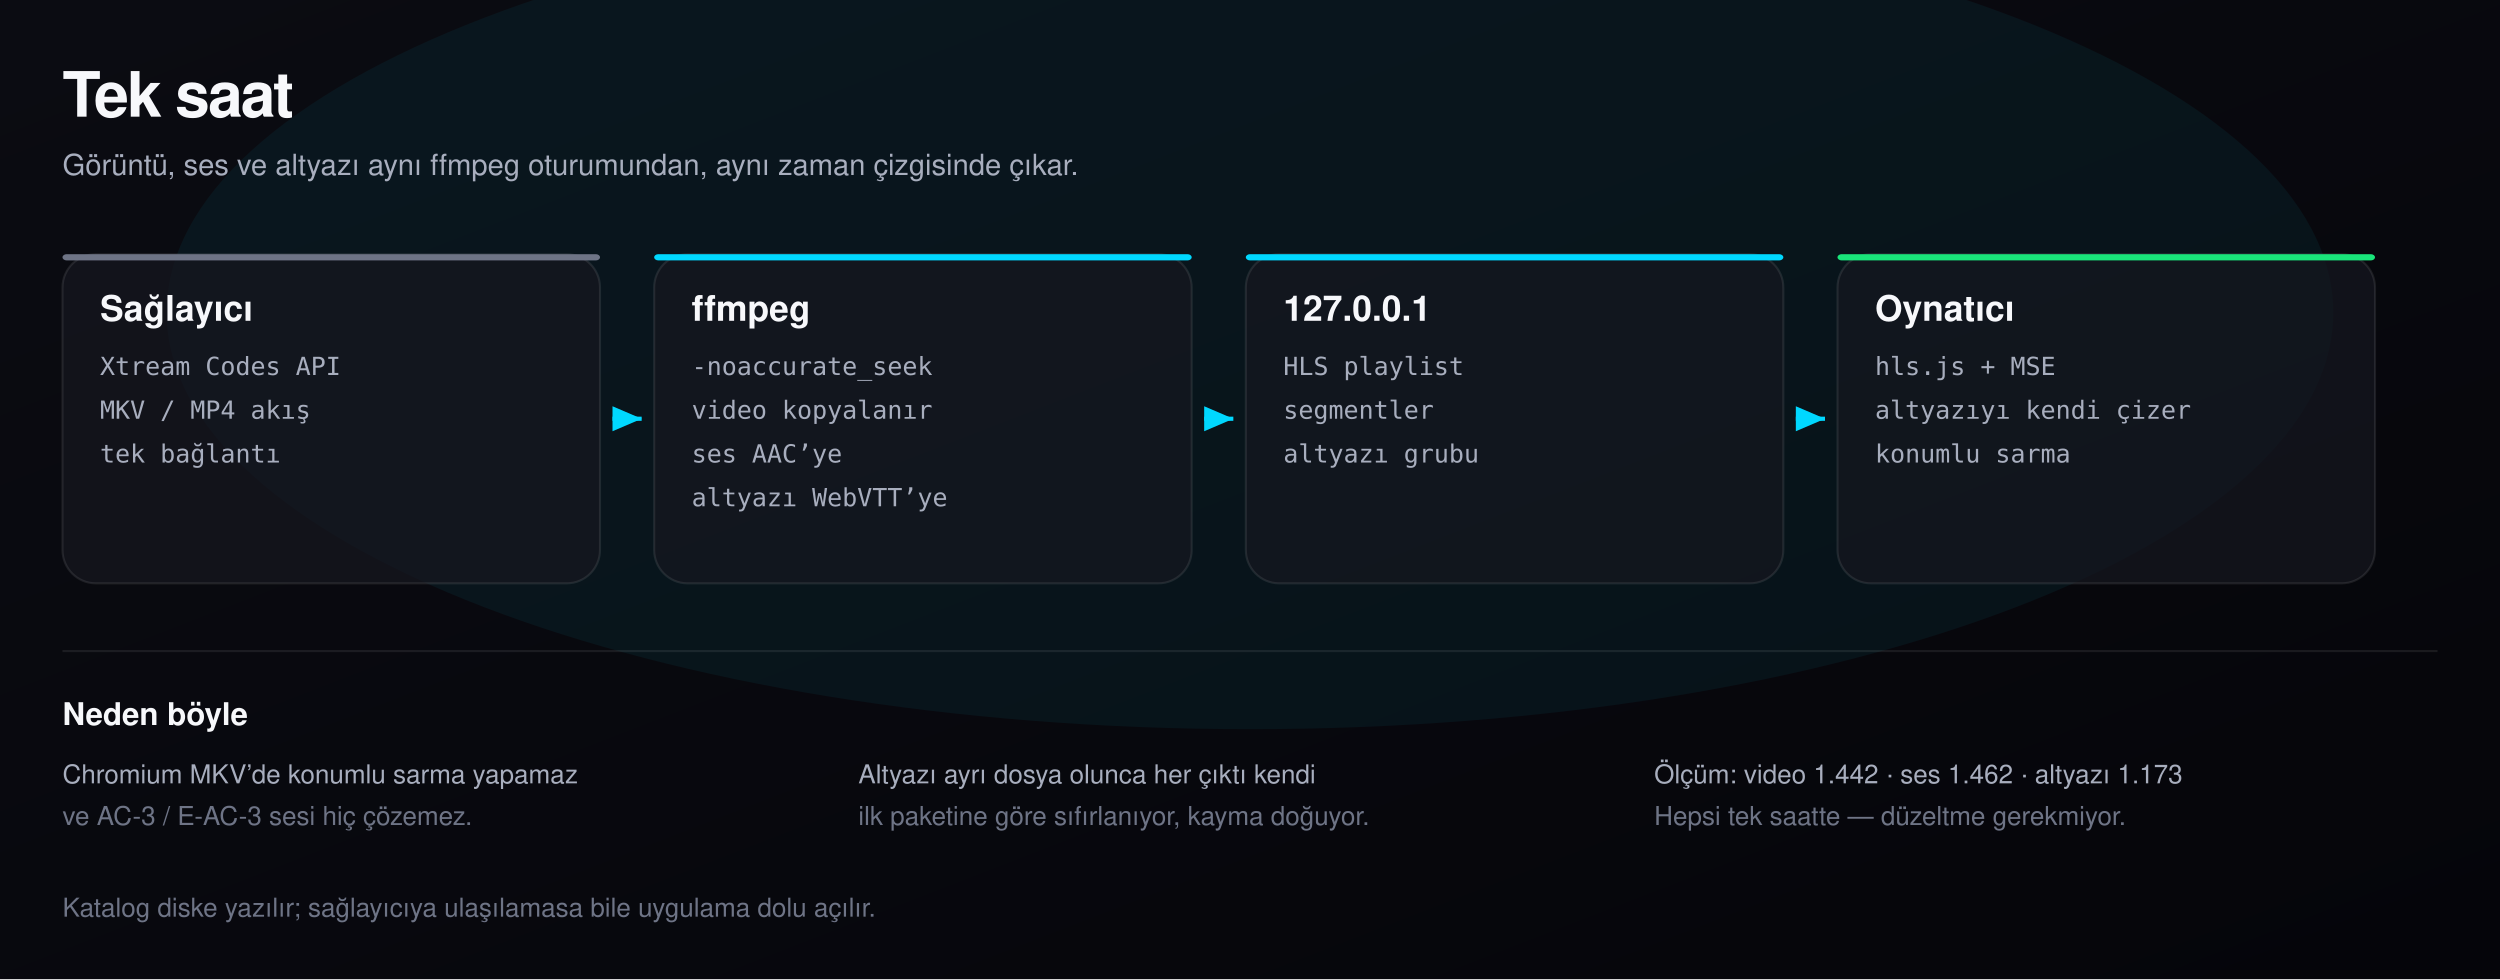
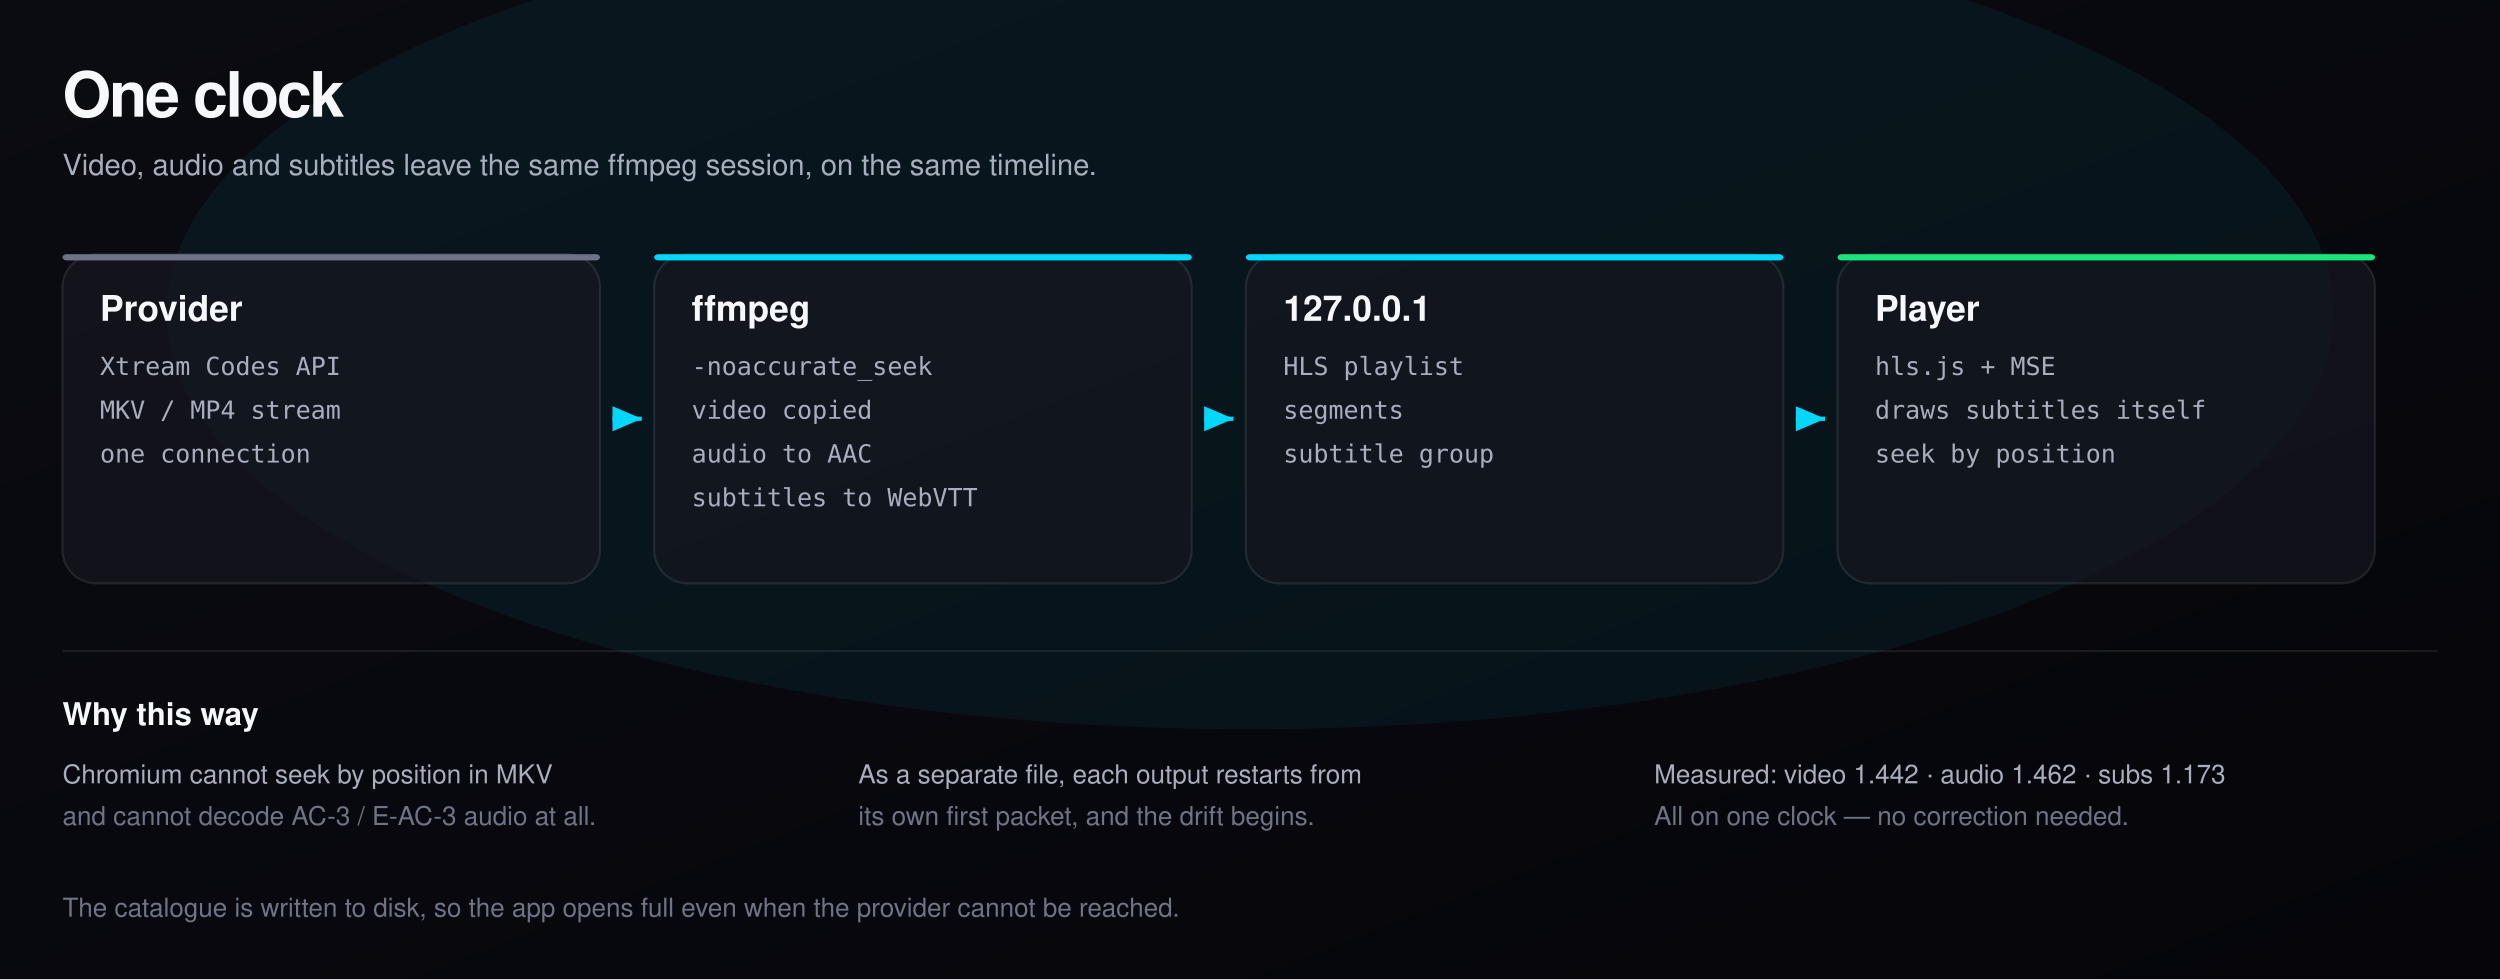
<svg xmlns="http://www.w3.org/2000/svg" width="1200" height="470" viewBox="0 0 1200 470">
  <defs>
    <linearGradient id="bg" x1="0" y1="0" x2="1" y2="1">
      <stop offset="0" stop-color="#0b0c12" />
      <stop offset="1" stop-color="#05050a" />
    </linearGradient>
    <marker id="ar" markerWidth="9" markerHeight="9" refX="7" refY="3" orient="auto">
      <path d="M0,0 L7,3 L0,6 Z" fill="#00d8ff" />
    </marker>
  </defs>
  <rect x="0" y="0" width="1200" height="470" rx="0" fill="url(#bg)" />
  <ellipse cx="600" cy="150" rx="520" ry="200" fill="#00d8ff" opacity="0.055" />
-   <text x="30" y="56" font-family="Archivo, 'Helvetica Neue', Helvetica, Arial, sans-serif" font-size="30" fill="#f7f8fb" font-weight="800" text-anchor="start" letter-spacing="-1">Tek saat</text>
-   <text x="30" y="84" font-family="Manrope, 'Helvetica Neue', Helvetica, Arial, sans-serif" font-size="14" fill="#a8aebe" font-weight="500" text-anchor="start">Görüntü, ses ve altyazı aynı ffmpeg oturumundan, aynı zaman çizgisinde çıkar.</text>
+   <text x="30" y="56" font-family="Archivo, 'Helvetica Neue', Helvetica, Arial, sans-serif" font-size="30" fill="#f7f8fb" font-weight="800" text-anchor="start" letter-spacing="-1">One clock</text>
+   <text x="30" y="84" font-family="Manrope, 'Helvetica Neue', Helvetica, Arial, sans-serif" font-size="14" fill="#a8aebe" font-weight="500" text-anchor="start">Video, audio and subtitles leave the same ffmpeg session, on the same timeline.</text>
  <rect x="30" y="122" width="258" height="158" rx="16" fill="rgba(21,23,31,0.72)" stroke="rgba(255,255,255,0.09)" stroke-width="1" />
  <rect x="30" y="122" width="258" height="3" rx="2" fill="#6e7486" />
-   <text x="48" y="154" font-family="Archivo, 'Helvetica Neue', Helvetica, Arial, sans-serif" font-size="17" fill="#f7f8fb" font-weight="800" text-anchor="start">Sağlayıcı</text>
+   <text x="48" y="154" font-family="Archivo, 'Helvetica Neue', Helvetica, Arial, sans-serif" font-size="17" fill="#f7f8fb" font-weight="800" text-anchor="start">Provider</text>
  <text x="48" y="180" font-family="'IBM Plex Mono', 'SF Mono', Menlo, monospace" font-size="12" fill="#a8aebe" font-weight="500" text-anchor="start">Xtream Codes API</text>
-   <text x="48" y="201" font-family="'IBM Plex Mono', 'SF Mono', Menlo, monospace" font-size="12" fill="#a8aebe" font-weight="500" text-anchor="start">MKV / MP4 akış</text>
-   <text x="48" y="222" font-family="'IBM Plex Mono', 'SF Mono', Menlo, monospace" font-size="12" fill="#a8aebe" font-weight="500" text-anchor="start">tek bağlantı</text>
+   <text x="48" y="201" font-family="'IBM Plex Mono', 'SF Mono', Menlo, monospace" font-size="12" fill="#a8aebe" font-weight="500" text-anchor="start">MKV / MP4 stream</text>
+   <text x="48" y="222" font-family="'IBM Plex Mono', 'SF Mono', Menlo, monospace" font-size="12" fill="#a8aebe" font-weight="500" text-anchor="start">one connection</text>
  <line x1="294" y1="201" x2="308" y2="201" stroke="#00d8ff" stroke-width="2" marker-end="url(#ar)" />
  <rect x="314" y="122" width="258" height="158" rx="16" fill="rgba(21,23,31,0.72)" stroke="rgba(255,255,255,0.09)" stroke-width="1" />
  <rect x="314" y="122" width="258" height="3" rx="2" fill="#00d8ff" />
  <text x="332" y="154" font-family="Archivo, 'Helvetica Neue', Helvetica, Arial, sans-serif" font-size="17" fill="#f7f8fb" font-weight="800" text-anchor="start">ffmpeg</text>
  <text x="332" y="180" font-family="'IBM Plex Mono', 'SF Mono', Menlo, monospace" font-size="12" fill="#a8aebe" font-weight="500" text-anchor="start">-noaccurate_seek</text>
-   <text x="332" y="201" font-family="'IBM Plex Mono', 'SF Mono', Menlo, monospace" font-size="12" fill="#a8aebe" font-weight="500" text-anchor="start">video kopyalanır</text>
-   <text x="332" y="222" font-family="'IBM Plex Mono', 'SF Mono', Menlo, monospace" font-size="12" fill="#a8aebe" font-weight="500" text-anchor="start">ses AAC’ye</text>
-   <text x="332" y="243" font-family="'IBM Plex Mono', 'SF Mono', Menlo, monospace" font-size="12" fill="#a8aebe" font-weight="500" text-anchor="start">altyazı WebVTT’ye</text>
+   <text x="332" y="201" font-family="'IBM Plex Mono', 'SF Mono', Menlo, monospace" font-size="12" fill="#a8aebe" font-weight="500" text-anchor="start">video copied</text>
+   <text x="332" y="222" font-family="'IBM Plex Mono', 'SF Mono', Menlo, monospace" font-size="12" fill="#a8aebe" font-weight="500" text-anchor="start">audio to AAC</text>
+   <text x="332" y="243" font-family="'IBM Plex Mono', 'SF Mono', Menlo, monospace" font-size="12" fill="#a8aebe" font-weight="500" text-anchor="start">subtitles to WebVTT</text>
  <line x1="578" y1="201" x2="592" y2="201" stroke="#00d8ff" stroke-width="2" marker-end="url(#ar)" />
  <rect x="598" y="122" width="258" height="158" rx="16" fill="rgba(21,23,31,0.72)" stroke="rgba(255,255,255,0.09)" stroke-width="1" />
  <rect x="598" y="122" width="258" height="3" rx="2" fill="#00d8ff" />
  <text x="616" y="154" font-family="Archivo, 'Helvetica Neue', Helvetica, Arial, sans-serif" font-size="17" fill="#f7f8fb" font-weight="800" text-anchor="start">127.0.0.1</text>
  <text x="616" y="180" font-family="'IBM Plex Mono', 'SF Mono', Menlo, monospace" font-size="12" fill="#a8aebe" font-weight="500" text-anchor="start">HLS playlist</text>
-   <text x="616" y="201" font-family="'IBM Plex Mono', 'SF Mono', Menlo, monospace" font-size="12" fill="#a8aebe" font-weight="500" text-anchor="start">segmentler</text>
-   <text x="616" y="222" font-family="'IBM Plex Mono', 'SF Mono', Menlo, monospace" font-size="12" fill="#a8aebe" font-weight="500" text-anchor="start">altyazı grubu</text>
+   <text x="616" y="201" font-family="'IBM Plex Mono', 'SF Mono', Menlo, monospace" font-size="12" fill="#a8aebe" font-weight="500" text-anchor="start">segments</text>
+   <text x="616" y="222" font-family="'IBM Plex Mono', 'SF Mono', Menlo, monospace" font-size="12" fill="#a8aebe" font-weight="500" text-anchor="start">subtitle group</text>
  <line x1="862" y1="201" x2="876" y2="201" stroke="#00d8ff" stroke-width="2" marker-end="url(#ar)" />
  <rect x="882" y="122" width="258" height="158" rx="16" fill="rgba(21,23,31,0.72)" stroke="rgba(255,255,255,0.09)" stroke-width="1" />
  <rect x="882" y="122" width="258" height="3" rx="2" fill="#19e57a" />
-   <text x="900" y="154" font-family="Archivo, 'Helvetica Neue', Helvetica, Arial, sans-serif" font-size="17" fill="#f7f8fb" font-weight="800" text-anchor="start">Oynatıcı</text>
+   <text x="900" y="154" font-family="Archivo, 'Helvetica Neue', Helvetica, Arial, sans-serif" font-size="17" fill="#f7f8fb" font-weight="800" text-anchor="start">Player</text>
  <text x="900" y="180" font-family="'IBM Plex Mono', 'SF Mono', Menlo, monospace" font-size="12" fill="#a8aebe" font-weight="500" text-anchor="start">hls.js + MSE</text>
-   <text x="900" y="201" font-family="'IBM Plex Mono', 'SF Mono', Menlo, monospace" font-size="12" fill="#a8aebe" font-weight="500" text-anchor="start">altyazıyı kendi çizer</text>
-   <text x="900" y="222" font-family="'IBM Plex Mono', 'SF Mono', Menlo, monospace" font-size="12" fill="#a8aebe" font-weight="500" text-anchor="start">konumlu sarma</text>
+   <text x="900" y="201" font-family="'IBM Plex Mono', 'SF Mono', Menlo, monospace" font-size="12" fill="#a8aebe" font-weight="500" text-anchor="start">draws subtitles itself</text>
+   <text x="900" y="222" font-family="'IBM Plex Mono', 'SF Mono', Menlo, monospace" font-size="12" fill="#a8aebe" font-weight="500" text-anchor="start">seek by position</text>
  <rect x="30" y="312" width="1140" height="1" rx="0" fill="rgba(255,255,255,0.08)" />
-   <text x="30" y="348" font-family="Archivo, 'Helvetica Neue', Helvetica, Arial, sans-serif" font-size="15" fill="#f7f8fb" font-weight="800" text-anchor="start">Neden böyle</text>
-   <text x="30" y="376" font-family="Manrope, 'Helvetica Neue', Helvetica, Arial, sans-serif" font-size="12.5" fill="#a8aebe" font-weight="500" text-anchor="start">Chromium MKV’de konumlu sarma yapamaz</text>
-   <text x="30" y="396" font-family="Manrope, 'Helvetica Neue', Helvetica, Arial, sans-serif" font-size="12.5" fill="#6e7486" font-weight="500" text-anchor="start">ve AC-3 / E-AC-3 sesi hiç çözemez.</text>
-   <text x="412" y="376" font-family="Manrope, 'Helvetica Neue', Helvetica, Arial, sans-serif" font-size="12.5" fill="#a8aebe" font-weight="500" text-anchor="start">Altyazı ayrı dosya olunca her çıktı kendi</text>
-   <text x="412" y="396" font-family="Manrope, 'Helvetica Neue', Helvetica, Arial, sans-serif" font-size="12.5" fill="#6e7486" font-weight="500" text-anchor="start">ilk paketine göre sıfırlanıyor, kayma doğuyor.</text>
-   <text x="794" y="376" font-family="Manrope, 'Helvetica Neue', Helvetica, Arial, sans-serif" font-size="12.5" fill="#a8aebe" font-weight="500" text-anchor="start">Ölçüm: video 1.442 · ses 1.462 · altyazı 1.173</text>
-   <text x="794" y="396" font-family="Manrope, 'Helvetica Neue', Helvetica, Arial, sans-serif" font-size="12.5" fill="#6e7486" font-weight="500" text-anchor="start">Hepsi tek saatte — düzeltme gerekmiyor.</text>
-   <text x="30" y="440" font-family="Manrope, 'Helvetica Neue', Helvetica, Arial, sans-serif" font-size="12.5" fill="#6e7486" font-weight="500" text-anchor="start">Katalog diske yazılır; sağlayıcıya ulaşılamasa bile uygulama dolu açılır.</text>
+   <text x="30" y="348" font-family="Archivo, 'Helvetica Neue', Helvetica, Arial, sans-serif" font-size="15" fill="#f7f8fb" font-weight="800" text-anchor="start">Why this way</text>
+   <text x="30" y="376" font-family="Manrope, 'Helvetica Neue', Helvetica, Arial, sans-serif" font-size="12.5" fill="#a8aebe" font-weight="500" text-anchor="start">Chromium cannot seek by position in MKV</text>
+   <text x="30" y="396" font-family="Manrope, 'Helvetica Neue', Helvetica, Arial, sans-serif" font-size="12.5" fill="#6e7486" font-weight="500" text-anchor="start">and cannot decode AC-3 / E-AC-3 audio at all.</text>
+   <text x="412" y="376" font-family="Manrope, 'Helvetica Neue', Helvetica, Arial, sans-serif" font-size="12.5" fill="#a8aebe" font-weight="500" text-anchor="start">As a separate file, each output restarts from</text>
+   <text x="412" y="396" font-family="Manrope, 'Helvetica Neue', Helvetica, Arial, sans-serif" font-size="12.5" fill="#6e7486" font-weight="500" text-anchor="start">its own first packet, and the drift begins.</text>
+   <text x="794" y="376" font-family="Manrope, 'Helvetica Neue', Helvetica, Arial, sans-serif" font-size="12.5" fill="#a8aebe" font-weight="500" text-anchor="start">Measured: video 1.442 · audio 1.462 · subs 1.173</text>
+   <text x="794" y="396" font-family="Manrope, 'Helvetica Neue', Helvetica, Arial, sans-serif" font-size="12.5" fill="#6e7486" font-weight="500" text-anchor="start">All on one clock — no correction needed.</text>
+   <text x="30" y="440" font-family="Manrope, 'Helvetica Neue', Helvetica, Arial, sans-serif" font-size="12.5" fill="#6e7486" font-weight="500" text-anchor="start">The catalogue is written to disk, so the app opens full even when the provider cannot be reached.</text>
</svg>
